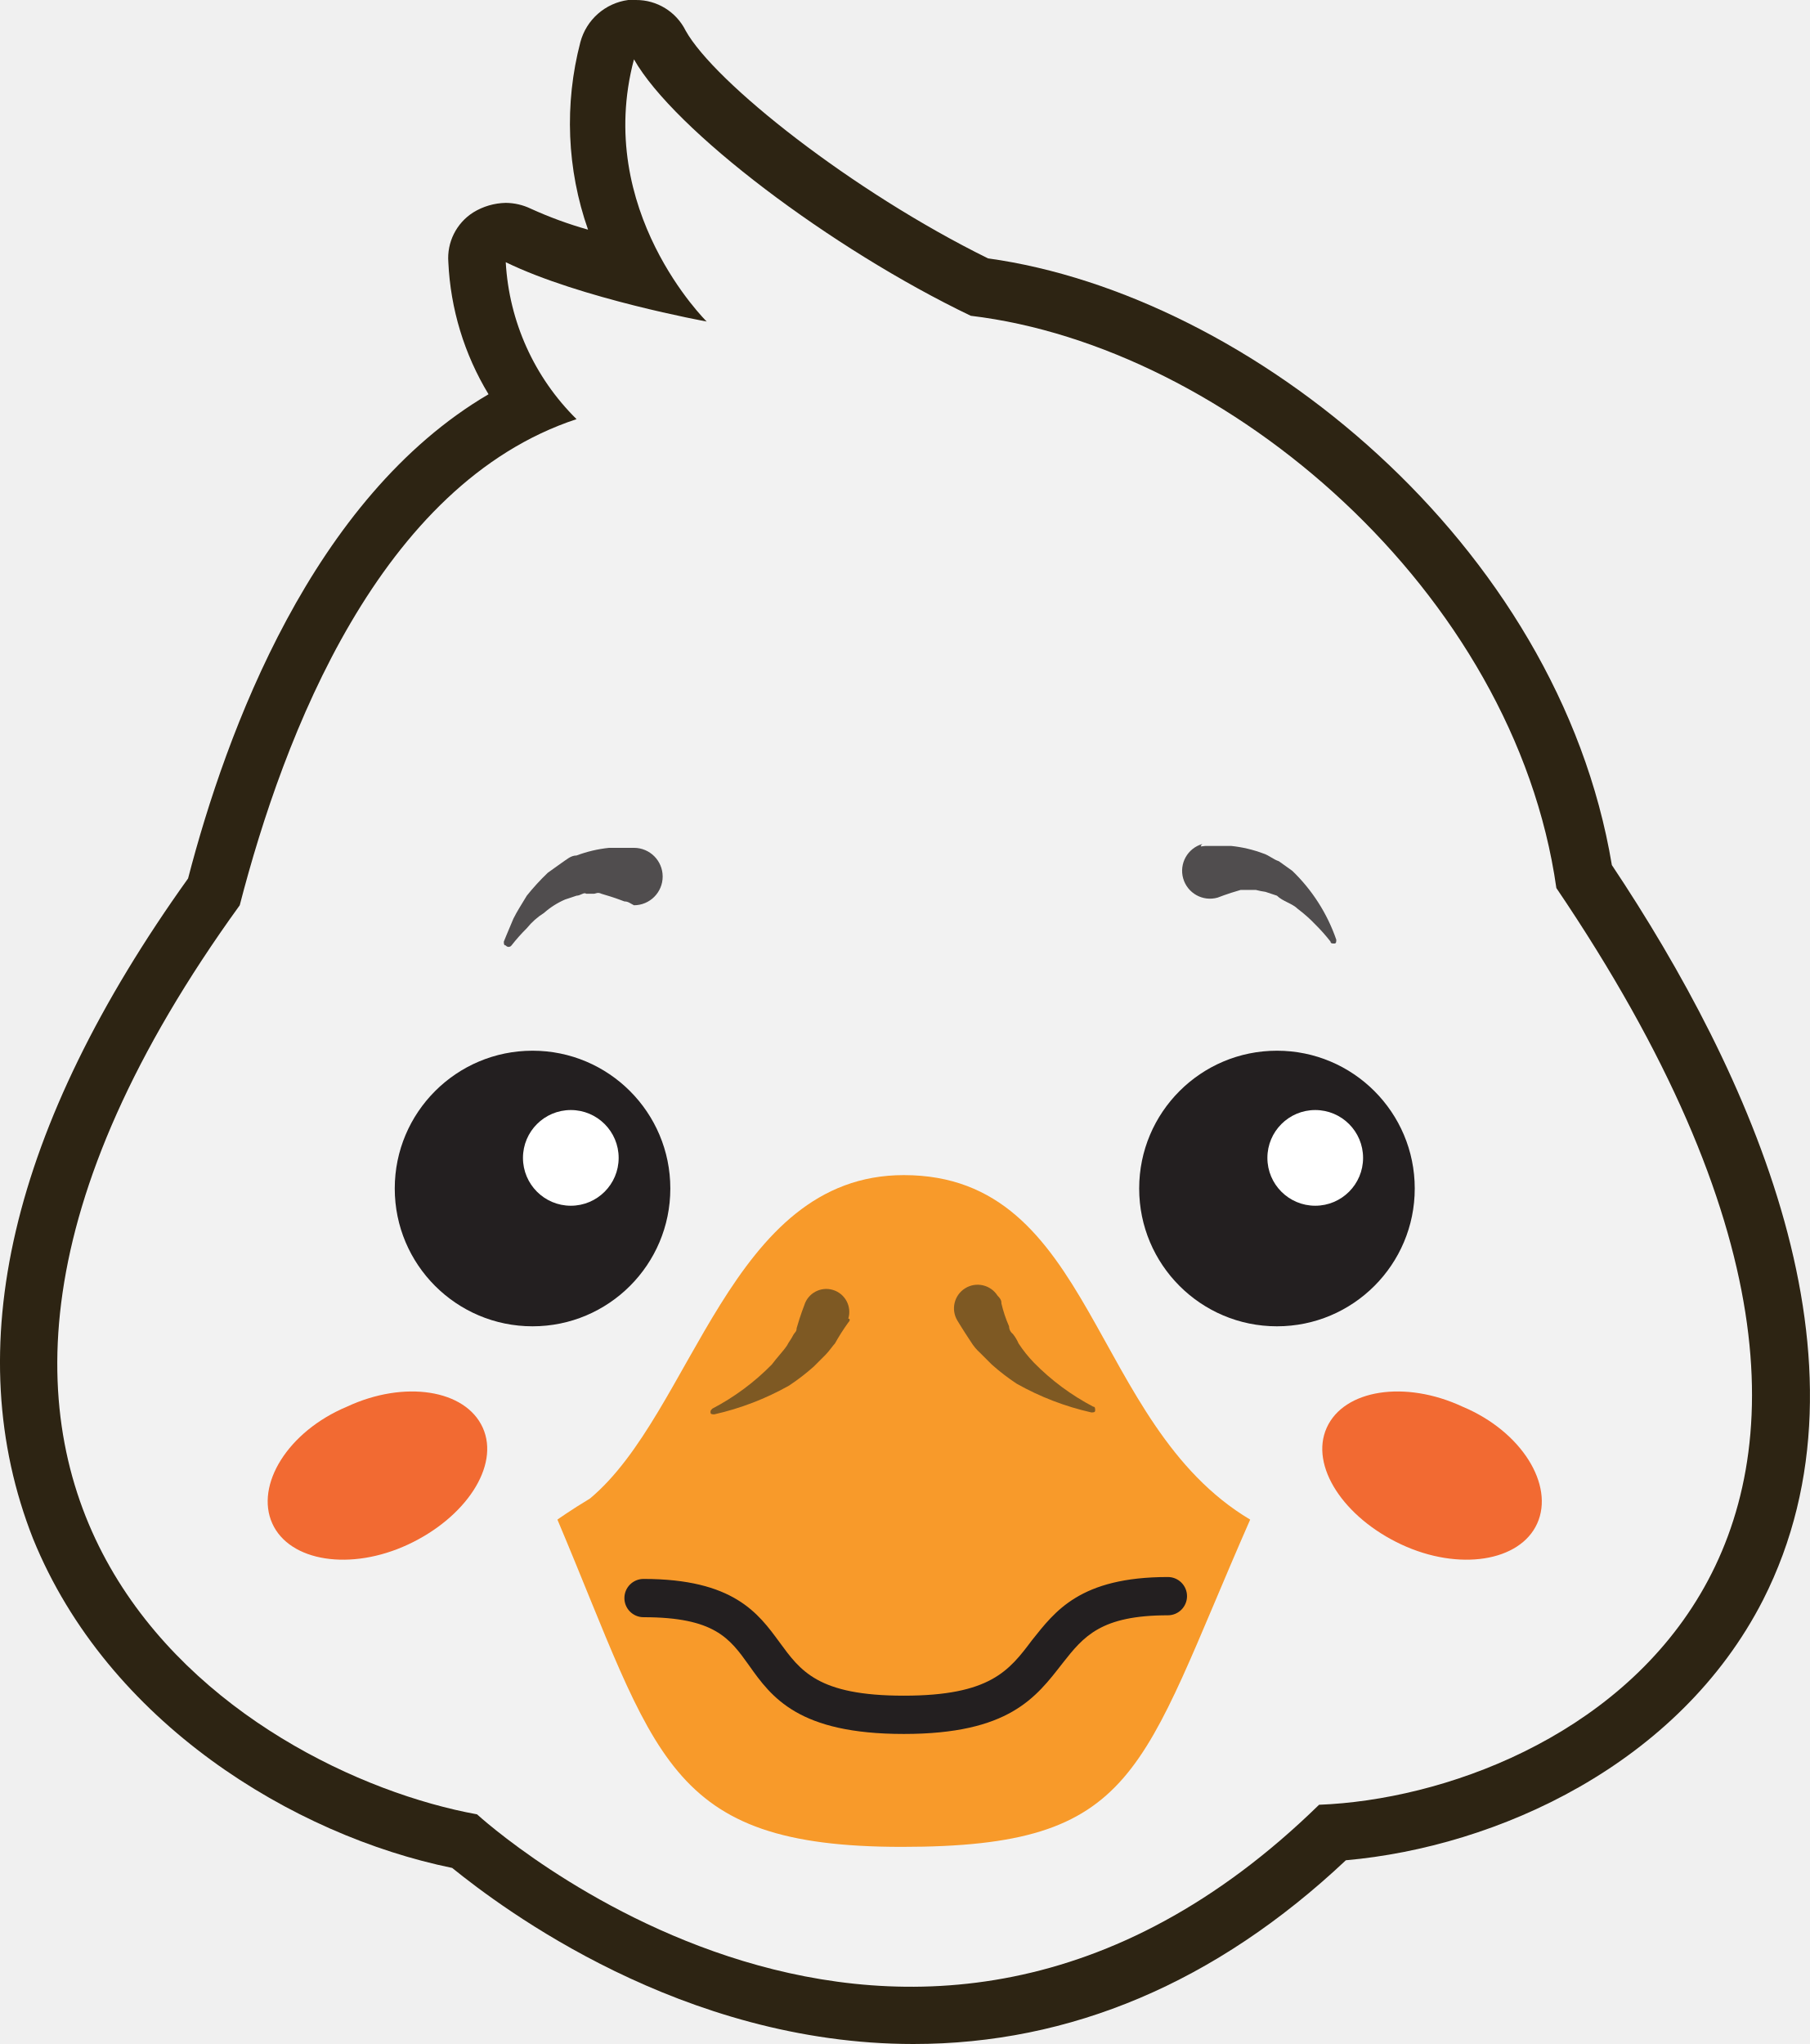
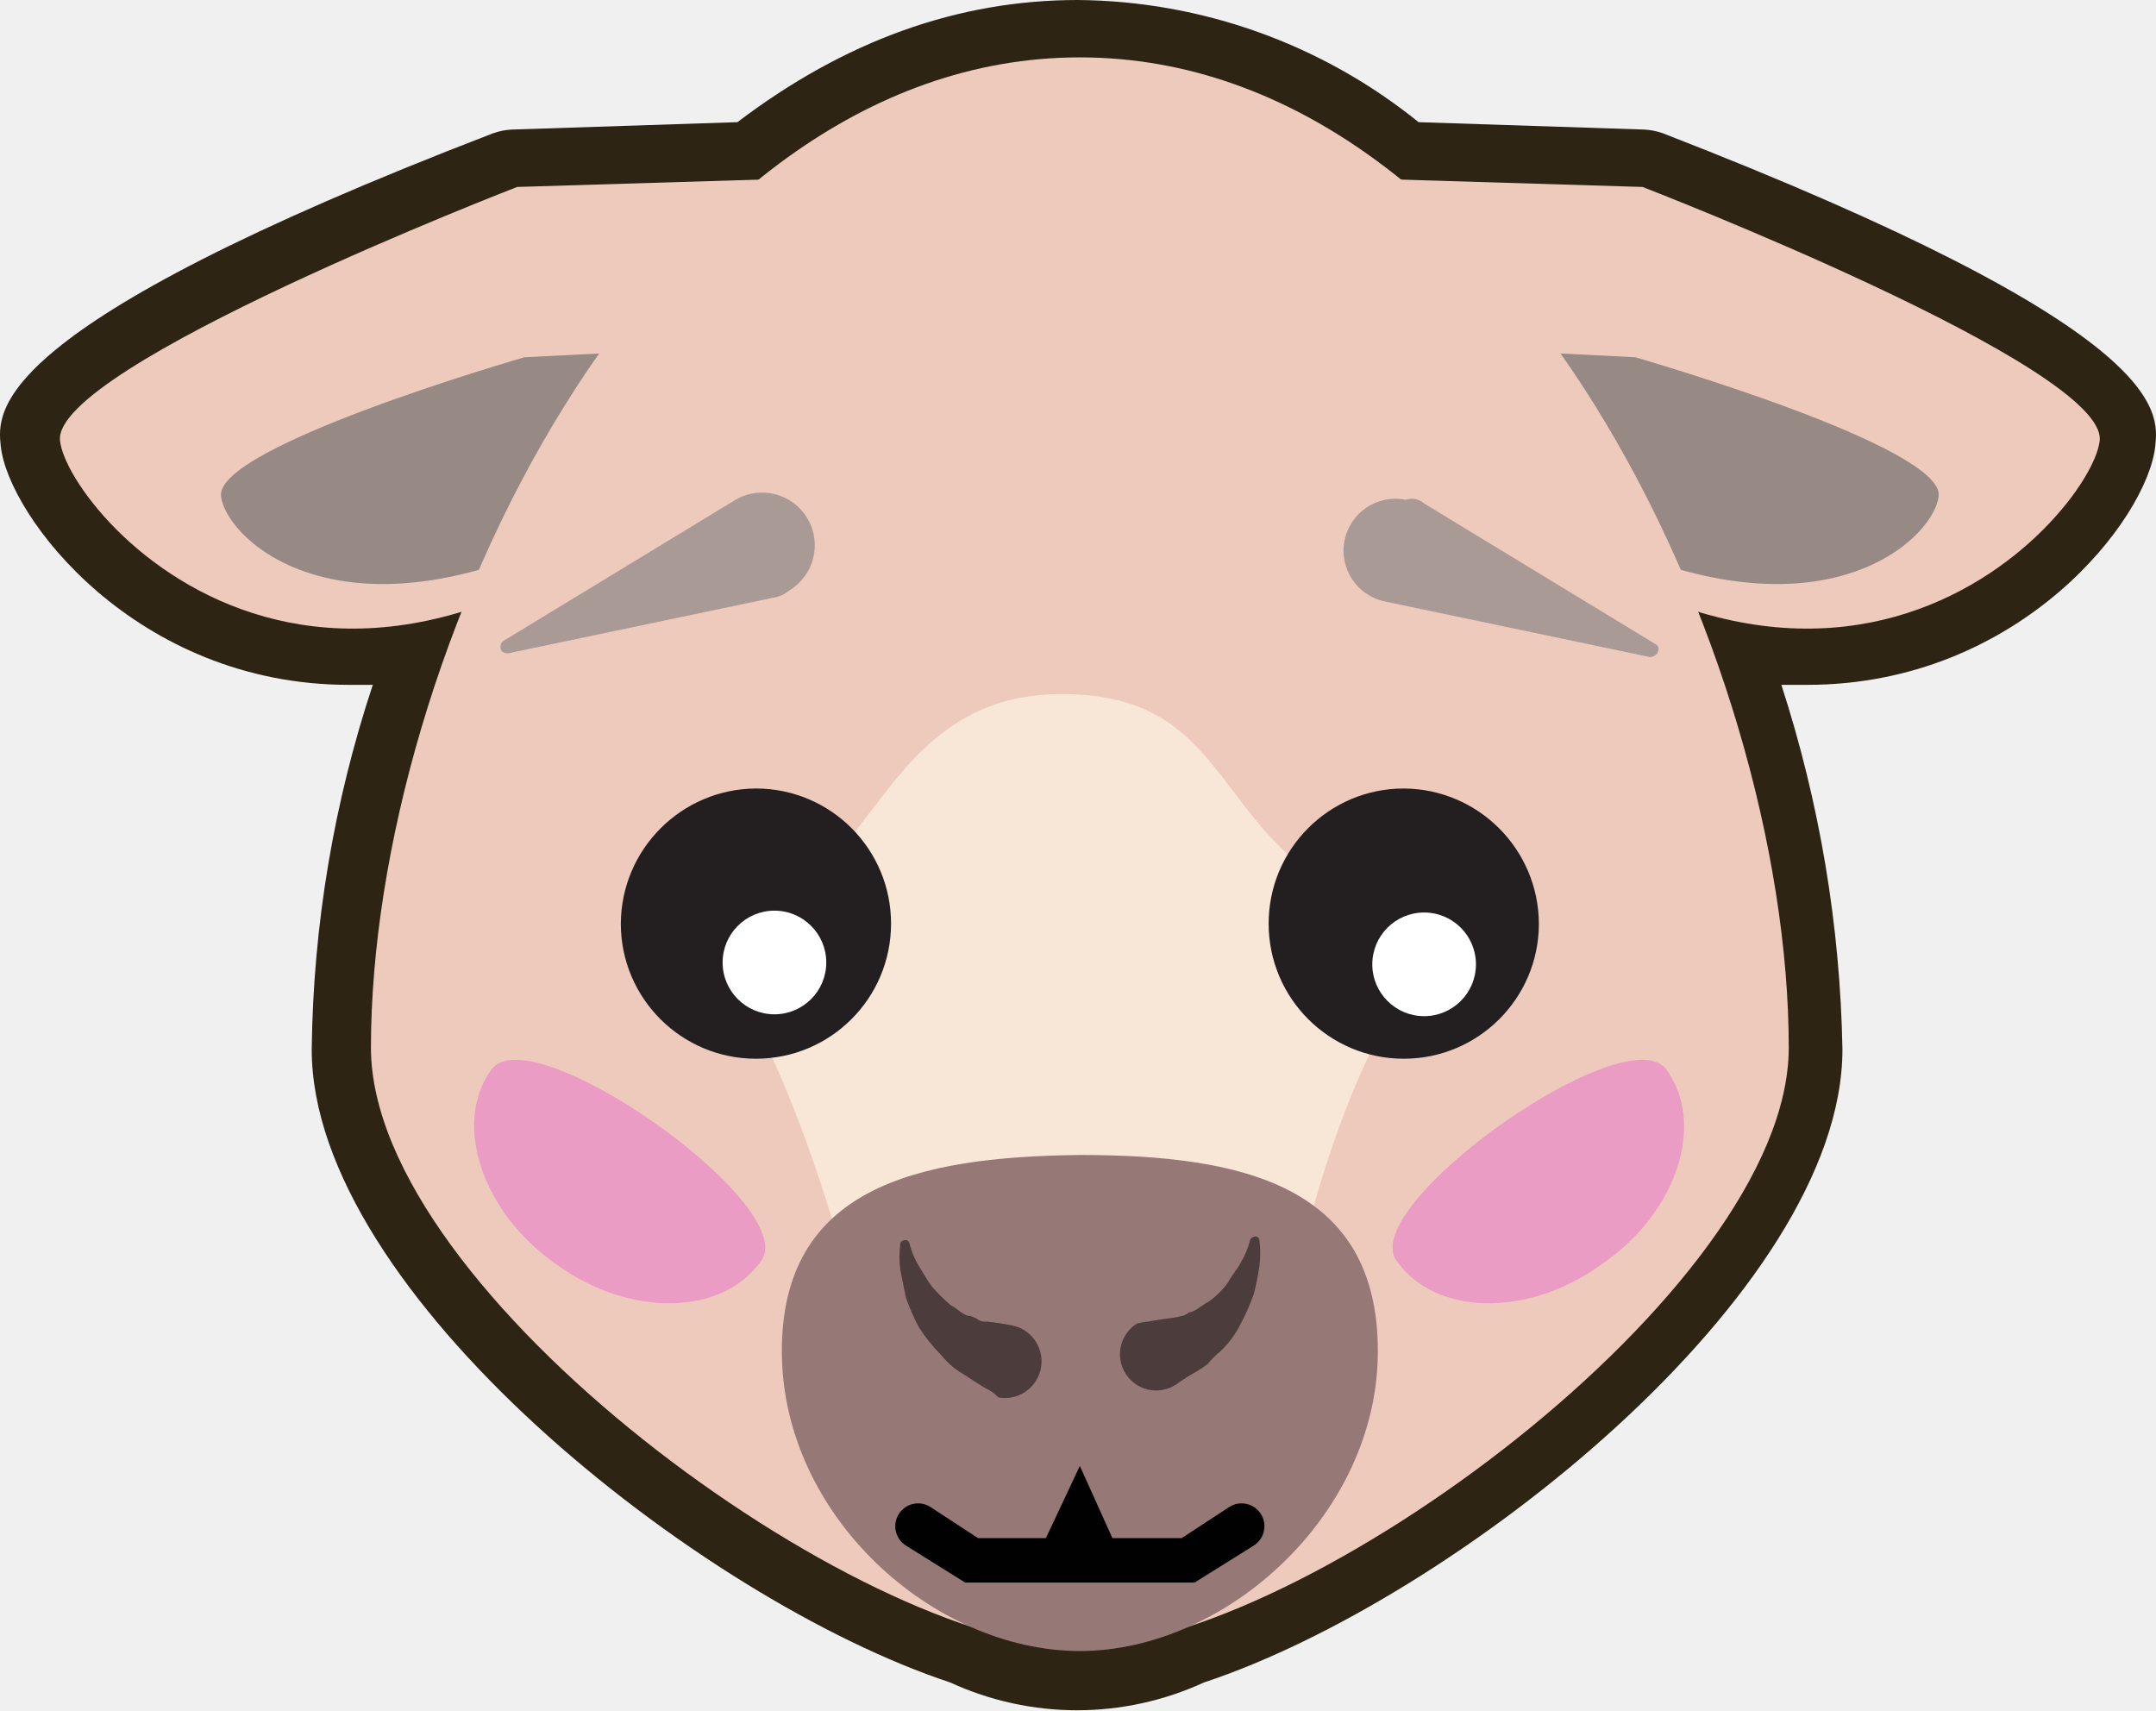
- <svg xmlns="http://www.w3.org/2000/svg" id="Layer_1" data-name="Layer 1" viewBox="0 0 94.581 106.8">
+ <svg xmlns="http://www.w3.org/2000/svg" id="Layer_1" data-name="Layer 1" viewBox="0 0 116.482 92.4">
  <g>
-     <path d="M23.628,97.6c2.6,2.1,12,9.2,24.1,9.2h0c8.2,0,15.8-3.2,22.6-9.6,7.9-.7,17.4-5,21.8-13.6,6.3-12.4-.7-27.6-7.9-38.4-2.8-16.8-18.9-29.8-32.6-31.7-7.1-3.5-14.3-9.2-15.8-11.9a2.883,2.883,0,0,0-2.6-1.6h-.4a3,3,0,0,0-2.5,2.2,16.769,16.769,0,0,0,.4,9.8,20.918,20.918,0,0,1-3-1.1,3.079,3.079,0,0,0-1.3-.3,3.371,3.371,0,0,0-1.7.5,2.824,2.824,0,0,0-1.3,2.6,14.6,14.6,0,0,0,2.1,6.9c-9.2,5.4-13.7,17.6-15.7,25.3-9.3,13-12,24.6-8.1,34.5C5.628,90,15.328,95.9,23.628,97.6Z" fill="#2d2413" />
+     <path d="M97.641,37c11.5,0,18.4-9,18.8-12.9.2-1.9.7-6.3-26.6-16.9a3.554,3.554,0,0,0-1-.2l-12.2-.4A29.677,29.677,0,0,0,58.241,0c-6.5,0-12.6,2.2-18.4,6.6l-12.2.4a3.554,3.554,0,0,0-1,.2c-27.3,10.5-26.8,15-26.6,16.9.4,3.8,7.3,12.9,18.8,12.9h1.3a65.029,65.029,0,0,0-3.3,19.7c0,13.1,20.9,29.7,34.5,34.2a16.39,16.39,0,0,0,13.7,0c13.6-4.5,34.5-21.1,34.5-34.2a67.728,67.728,0,0,0-3.3-19.7Z" fill="#2d2413" />
    <g>
-       <path d="M81.328,46.4c-2.2-15.5-17.2-28.3-30.6-29.9-7.3-3.5-15.5-9.7-17.6-13.4-2.1,7.9,3.8,13.7,3.8,13.7s-6.6-1.2-10.5-3.1a12.492,12.492,0,0,0,3.7,8.2c-10.3,3.4-15.3,16.5-17.6,25.4-22.5,31.1.3,45.3,12.4,47.5,0,0,22.4,20.6,44-.5C81.828,93.8,105.028,81.4,81.328,46.4Z" fill="#f2f2f2" />
      <g>
-         <circle cx="66.728" cy="62.1" r="7.2" fill="#231f20" />
-         <circle cx="68.728" cy="60.5" r="2.5" fill="#fff" />
+         <path d="M47.741,9.5l-19.8.6s-25.1,9.7-24.7,13.7,16,22.4,39.1-3.1Z" fill="#eecabd" />
+         <path d="M40.341,18.7l-12,.6s-16.7,4.8-16.4,7.5,8.3,9.9,24.8-1.4Z" fill="#978a84" />
      </g>
      <g>
-         <circle cx="27.828" cy="62.1" r="7.2" fill="#231f20" />
-         <circle cx="29.828" cy="60.5" r="2.5" fill="#fff" />
+         <path d="M68.941,9.5l19.8.6s25.1,9.7,24.7,13.7-16,22.4-39.1-3.1Z" fill="#eecabd" />
+         <path d="M76.341,18.7l12,.6s16.7,4.8,16.4,7.5-8.3,9.9-24.8-1.4Z" fill="#978a84" />
+       </g>
+       <path d="M58.341,3.1c-23.2,0-38.3,32.4-38.3,53.5,0,13.3,26.5,32.4,38.3,32.4s38.3-19.2,38.3-32.4C96.641,35.5,81.541,3.1,58.341,3.1Z" fill="#eecabd" />
+       <path d="M37.741,49.9c9.6,0,8.9-12.3,19.5-12.4,11.2-.1,7.3,10.9,21.7,12.4-8.9,7.9-10.9,30.9-10.9,30.9h-19.9S46.141,62.3,37.741,49.9Z" fill="#f8e7d6" />
+       <g>
+         <g>
+           <path d="M83.141,49.9a7.3,7.3,0,1,1-7.3-7.3A7.341,7.341,0,0,1,83.141,49.9Z" fill="#231f20" />
+           <circle cx="76.941" cy="52.1" r="2.8" fill="#fff" />
+         </g>
+         <g>
+           <path d="M33.541,49.9a7.3,7.3,0,1,0,7.3-7.3A7.341,7.341,0,0,0,33.541,49.9Z" fill="#231f20" />
+           <circle cx="41.841" cy="52" r="2.8" fill="#fff" />
+         </g>
+       </g>
+       <path d="M42.241,73c0,8.9,8.2,16.2,16.1,16.2s16.1-7.4,16.1-16.2c0-8.9-7.2-10.6-16.1-10.6C49.441,62.5,42.241,64.2,42.241,73Z" fill="#967876" />
+       <g>
+         <path d="M62.041,71.4s.5-.1,1.3-.2a4.332,4.332,0,0,0,.5-.1.758.758,0,0,0,.4-.2c.3,0,.7-.4,1.1-.6a4.741,4.741,0,0,0,1-1c.2-.4.5-.7.7-1.1a4.462,4.462,0,0,0,.5-1.2c0-.1.2-.2.3-.2a.215.215,0,0,1,.2.2,5.36,5.36,0,0,1,0,1.4,13.123,13.123,0,0,1-.3,1.5,11.11,11.11,0,0,1-.7,1.6,5.273,5.273,0,0,1-1.1,1.5,4.621,4.621,0,0,0-.7.7,6.128,6.128,0,0,1-.6.4,11.629,11.629,0,0,0-1.1.7h0a1.956,1.956,0,1,1-2.1-3.3A3.505,3.505,0,0,1,62.041,71.4Z" fill="#4c3c3c" />
+         <path d="M53.241,75s-.5-.3-1.1-.7a6.109,6.109,0,0,1-.6-.4,4.621,4.621,0,0,1-.7-.7,8.779,8.779,0,0,1-1.2-1.5,11.114,11.114,0,0,1-.7-1.6l-.3-1.5a5.36,5.36,0,0,1,0-1.4c0-.1.1-.2.3-.2a.215.215,0,0,1,.2.2,4.462,4.462,0,0,0,.5,1.2c.2.3.4.7.7,1.1a9.428,9.428,0,0,0,1,1c.4.2.7.6,1.1.6.2.1.3.1.4.2a.75.75,0,0,0,.5.1c.8.1,1.3.2,1.3.2a1.981,1.981,0,0,1-.7,3.9,2.308,2.308,0,0,0-.7-.5Z" fill="#4c3c3c" />
      </g>
      <g>
-         <path d="M47.228,61.4c-9.1,0-11,12.4-16.4,16.9-1,.6-1.7,1.1-1.7,1.1,5.2,12.3,5.6,17.1,18,17.1s12.4-3.9,18.2-17.1C56.928,74.4,57.228,61.4,47.228,61.4Z" fill="#f89a2a" />
-         <path d="M47.228,90.6c-5.5,0-6.9-1.9-8.1-3.6-1-1.4-1.8-2.5-5.5-2.5a1,1,0,0,1,0-2c4.7,0,6,1.8,7.1,3.3s2,2.8,6.5,2.8,5.5-1.3,6.7-2.9c1.2-1.5,2.5-3.3,7.1-3.3a1,1,0,0,1,0,2c-3.5,0-4.4,1.1-5.5,2.5C54.128,88.7,52.728,90.6,47.228,90.6Z" fill="#231f20" />
+         <path d="M64.541,85.5h-12.4l-3.2-2a1.235,1.235,0,0,1,1.3-2.1l2.6,1.7h11l2.6-1.7a1.235,1.235,0,0,1,1.3,2.1Z" fill="#010101" />
+         <polygon points="55.941 84.3 58.341 79.2 60.641 84.3 55.941 84.3" fill="#010101" />
      </g>
      <g>
-         <path d="M52.328,68.1a6.74,6.74,0,0,0,.4,1.2.519.519,0,0,0,.2.4,2.186,2.186,0,0,1,.3.5,7.008,7.008,0,0,0,.8,1,12.4,12.4,0,0,0,3.1,2.3c.1,0,.1.1.1.2s-.1.1-.2.1a14.418,14.418,0,0,1-3.9-1.5,11.313,11.313,0,0,1-1.3-1l-.6-.6a2.65,2.65,0,0,1-.5-.6c-.4-.6-.7-1.1-.7-1.1a1.235,1.235,0,0,1,2.1-1.3C52.328,67.9,52.328,68,52.328,68.1Z" fill="#7e5923" />
-         <path d="M44.328,69.1a11.62,11.62,0,0,0-.7,1.1c-.1.1-.3.4-.5.6l-.6.6a11.323,11.323,0,0,1-1.3,1,14.418,14.418,0,0,1-3.9,1.5c-.1,0-.2,0-.2-.1s0-.1.1-.2a12.4,12.4,0,0,0,3.1-2.3c.3-.4.6-.7.8-1,.1-.2.2-.3.3-.5s.2-.2.2-.4c.2-.7.4-1.2.4-1.2a1.2,1.2,0,1,1,2.3.7C44.428,68.9,44.428,69,44.328,69.1Z" fill="#7e5923" />
+         <path d="M90.041,57.8c-2.1-3-16.7,7.3-14.6,10.3s7.1,3.1,11.1.2C90.641,65.5,92.141,60.7,90.041,57.8Z" fill="#ea9cc4" />
+         <path d="M26.541,57.8c2.1-3,16.7,7.3,14.6,10.3s-7.1,3.1-11.1.2C26.041,65.5,24.441,60.7,26.541,57.8Z" fill="#ea9cc4" />
      </g>
-       <path d="M32.628,47.1s-.5-.2-1.2-.4c-.2-.1-.3,0-.4,0h-.4c-.1-.1-.3.1-.5.1l-.6.2a4.128,4.128,0,0,0-1.1.7,3.631,3.631,0,0,0-.9.8,9.4,9.4,0,0,0-.8.9.187.187,0,0,1-.3,0c-.1,0-.1-.1-.1-.2,0,0,.2-.5.5-1.2.2-.4.4-.7.7-1.2a11.988,11.988,0,0,1,1.1-1.2l.7-.5c.3-.2.5-.4.8-.4a6.784,6.784,0,0,1,1.7-.4h1.3a1.5,1.5,0,0,1,0,3C32.928,47.2,32.828,47.1,32.628,47.1Z" fill="#504d4e" />
-       <path d="M63.028,44.2h1.3a6.785,6.785,0,0,1,1.7.4c.3.1.5.3.8.4l.7.5a9.115,9.115,0,0,1,2.3,3.6c0,.1,0,.2-.1.2s-.2,0-.2-.1a9.4,9.4,0,0,0-.8-.9,7.27,7.27,0,0,0-.9-.8c-.3-.3-.8-.4-1.1-.7l-.6-.2a4.329,4.329,0,0,1-.5-.1h-.8c-.7.2-1.2.4-1.2.4a1.456,1.456,0,0,1-.8-2.8c-.2.2,0,.1.2.1Z" fill="#504d4e" />
-       <path d="M80.328,79.6c-.9,2-4.1,2.5-7.1,1.1s-4.8-4.1-3.9-6.1,4.1-2.5,7.1-1.1C79.528,74.8,81.228,77.6,80.328,79.6Z" fill="#f26a32" />
-       <path d="M14.228,79.6c.9,2,4.1,2.5,7.1,1.1s4.8-4.1,3.9-6.1-4.1-2.5-7.1-1.1C15.028,74.8,13.328,77.6,14.228,79.6Z" fill="#f26a32" />
+       <g>
+         <path d="M76.941,27.2l12.5,7.6c.2.1.2.3.1.5a.52.52,0,0,1-.4.2l-14.3-3a2.8,2.8,0,1,1,1.1-5.5A1.023,1.023,0,0,1,76.941,27.2Z" fill="#aa9a96" />
+         <path d="M41.741,32.3l-14.3,3c-.2,0-.4-.1-.4-.3a.4.4,0,0,1,.2-.4l12.5-7.6a2.847,2.847,0,0,1,2.9,4.9A1.8,1.8,0,0,1,41.741,32.3Z" fill="#aa9a96" />
+       </g>
    </g>
  </g>
</svg>
